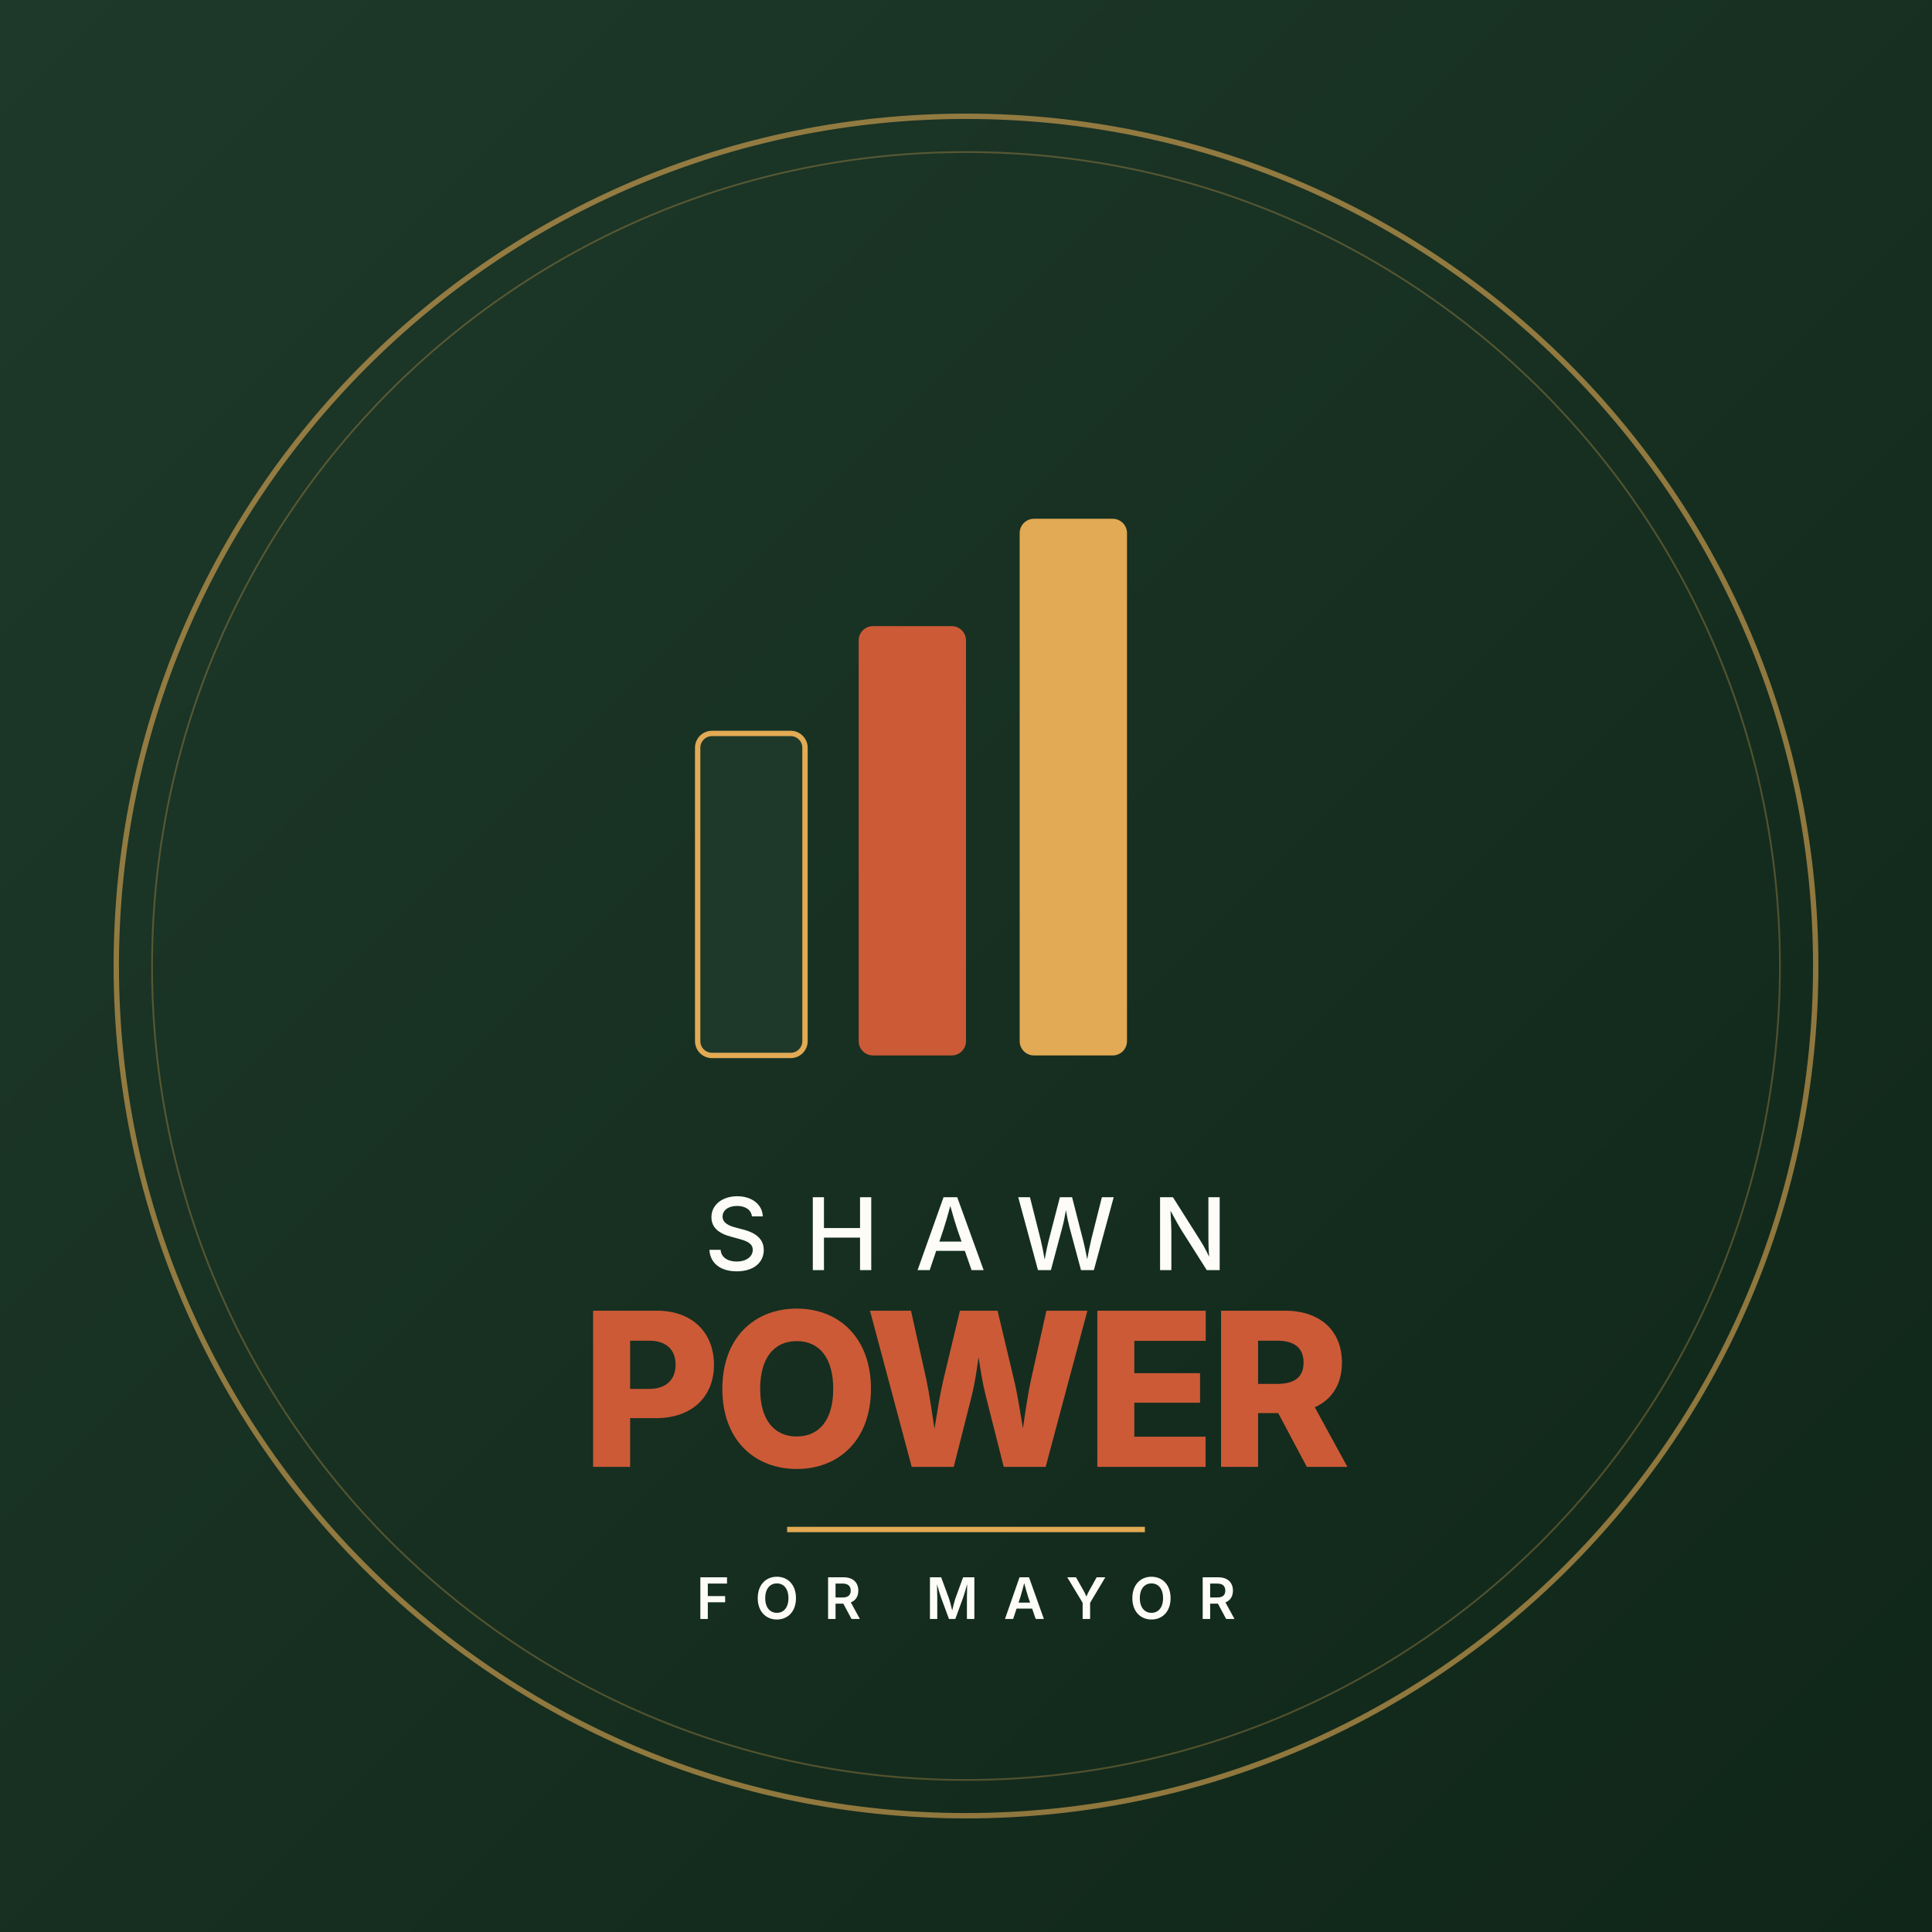
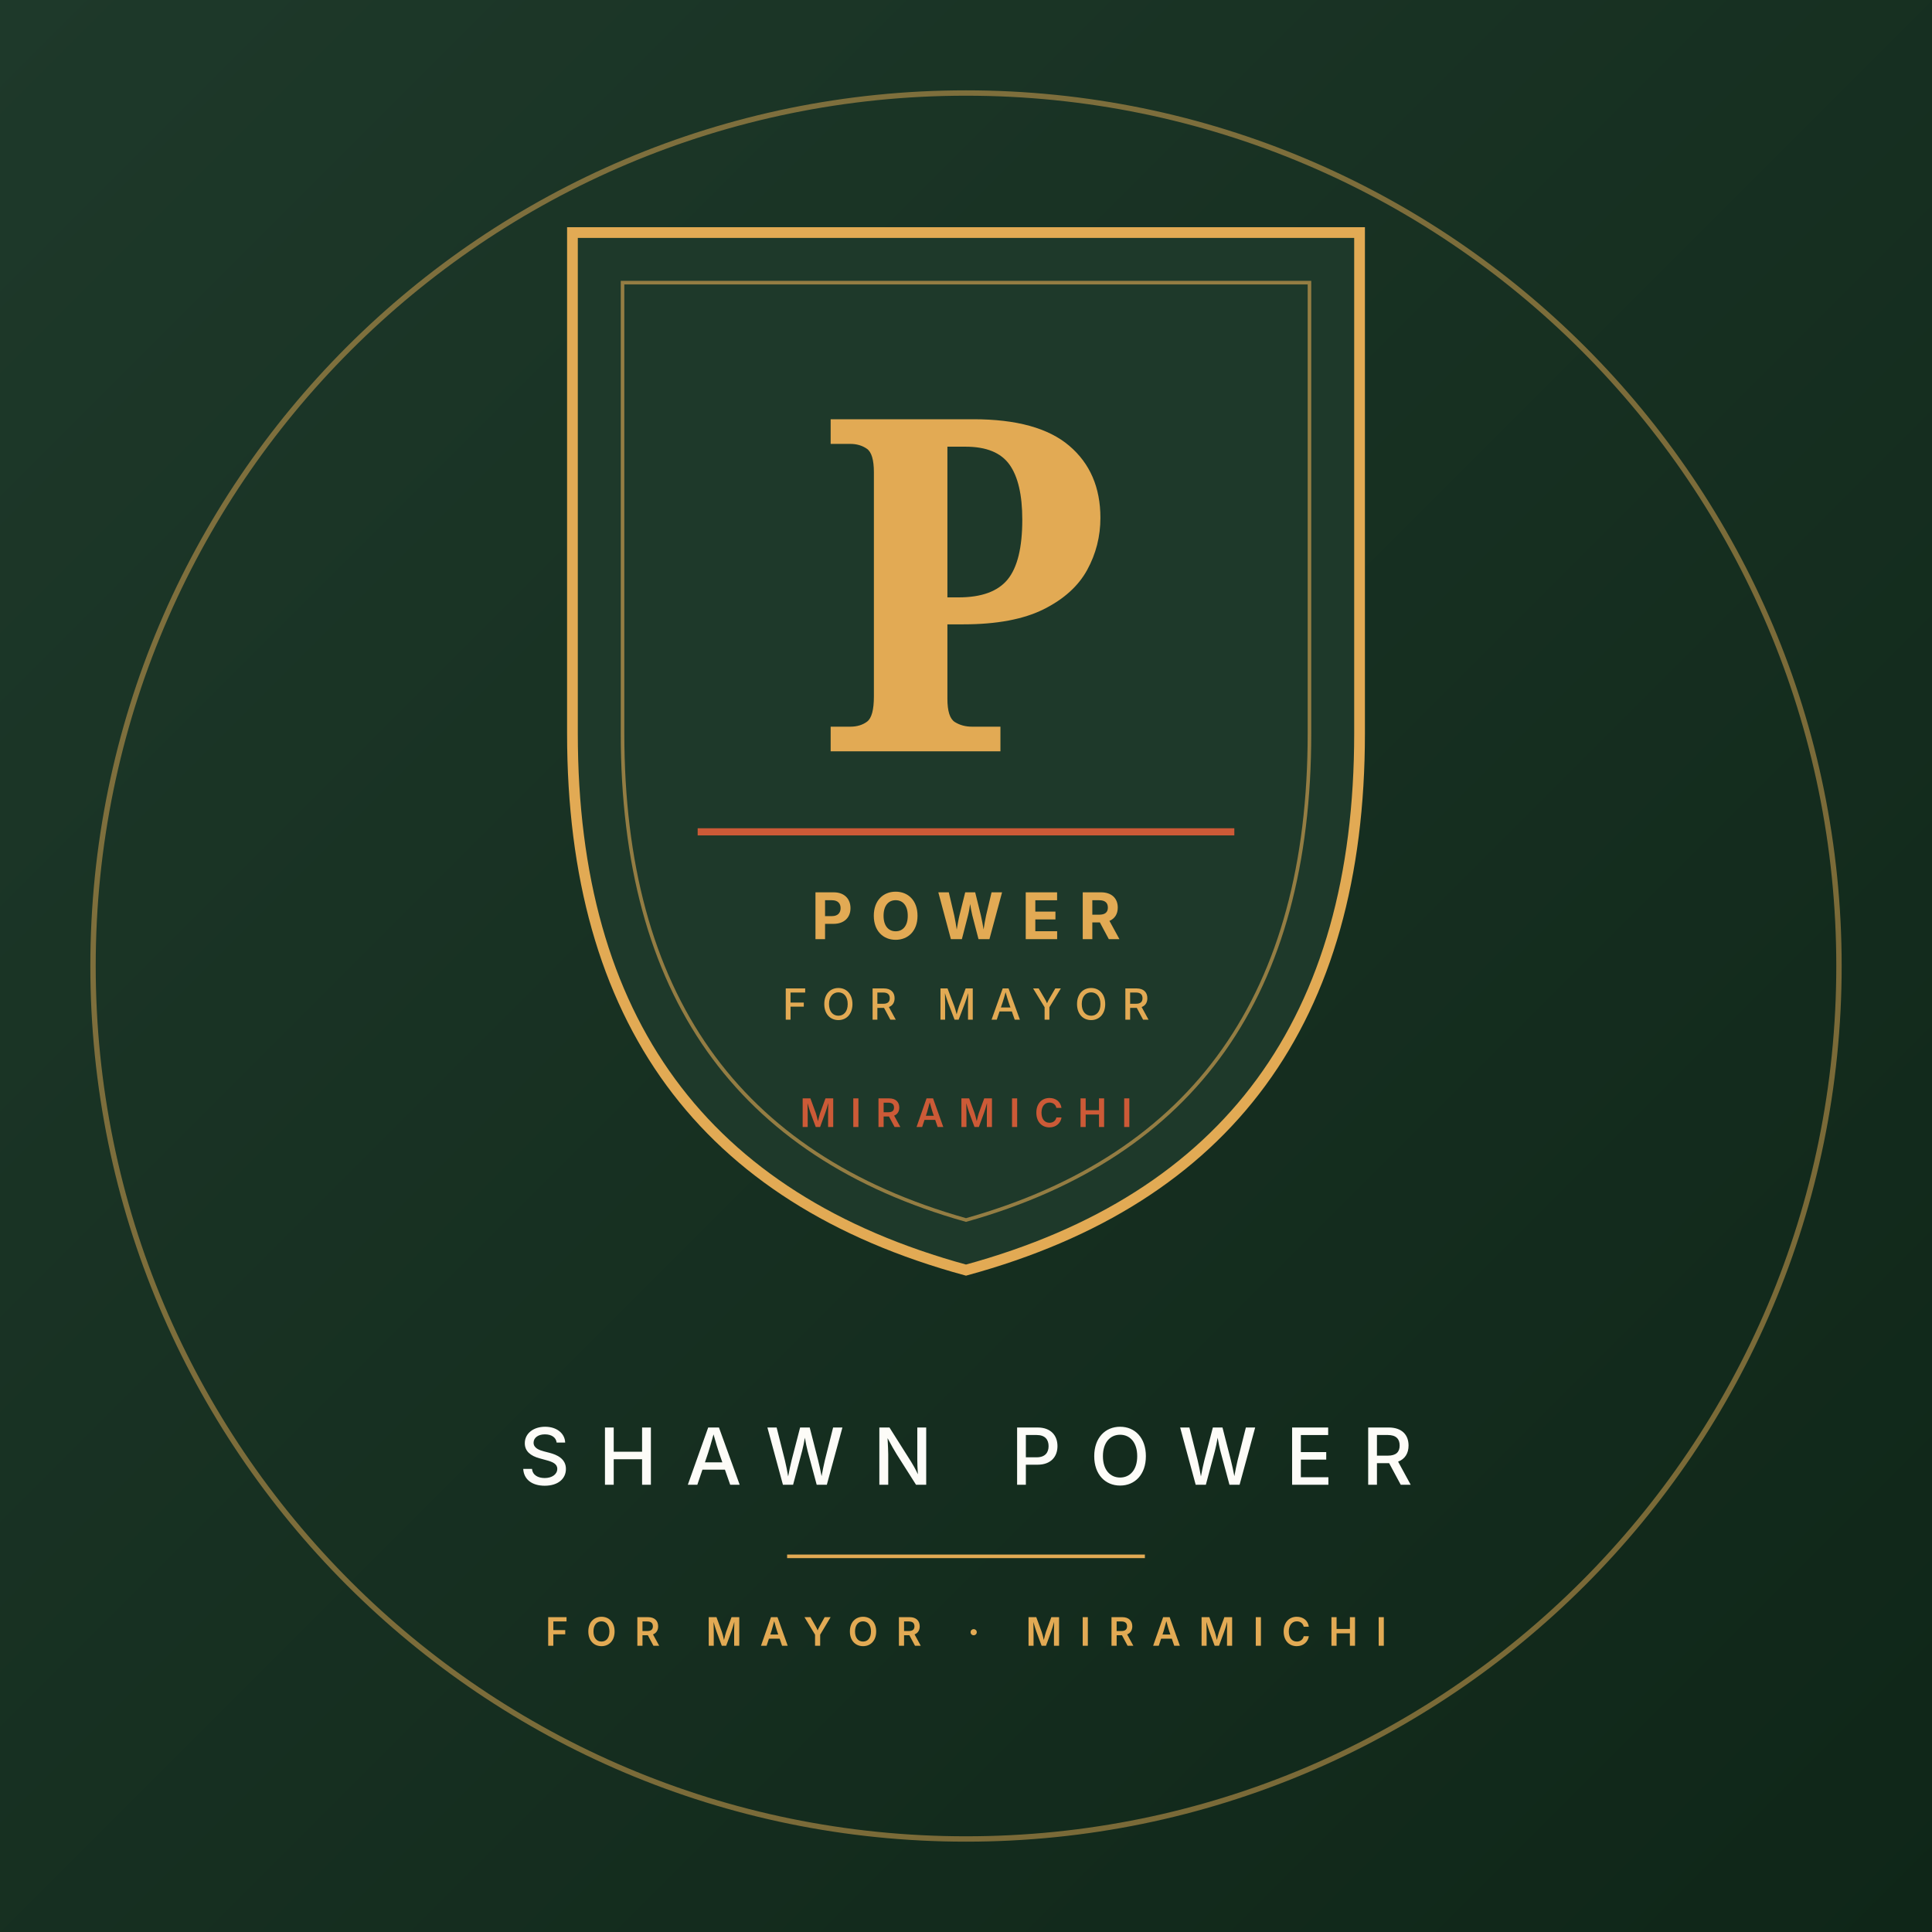
<svg xmlns="http://www.w3.org/2000/svg" viewBox="0 0 1080 1080" width="1080" height="1080">
  <defs>
    <linearGradient id="bg" x1="0" y1="0" x2="1" y2="1">
      <stop offset="0%" stop-color="#1E392A" />
      <stop offset="100%" stop-color="#0F2618" />
    </linearGradient>
  </defs>
  <rect width="1080" height="1080" fill="url(#bg)" />
-   <circle cx="540" cy="540" r="475" fill="none" stroke="#E2AA54" stroke-width="3" opacity="0.6" />
-   <circle cx="540" cy="540" r="455" fill="none" stroke="#E2AA54" stroke-width="1" opacity="0.3" />
-   <g transform="translate(390, 290)">
-     <rect x="0" y="120" width="60" height="180" rx="8" fill="#1E392A" stroke="#E2AA54" stroke-width="3" />
-     <rect x="90" y="60" width="60" height="240" rx="8" fill="#CC5A37" />
-     <rect x="180" y="0" width="60" height="300" rx="8" fill="#E2AA54" />
+   <circle cx="540" cy="540" r="488" fill="none" stroke="#E2AA54" stroke-width="3" opacity="0.5" />
+   <g transform="translate(320, 130)">
+     <path d="M 220 0 L 440 0 L 440 280 Q 440 520 220 580 Q 0 520 0 280 L 0 0 Z" fill="#1E392A" stroke="#E2AA54" stroke-width="6" />
+     <path d="M 220 28 L 412 28 L 412 280 Q 412 498 220 552 Q 28 498 28 280 L 28 28 Z" fill="none" stroke="#E2AA54" stroke-width="2" opacity="0.6" />
+     <text x="220" y="290" text-anchor="middle" font-family="'Playfair Display','Georgia',serif" font-size="260" font-weight="700" fill="#E2AA54">P</text>
+     <line x1="70" y1="335" x2="370" y2="335" stroke="#CC5A37" stroke-width="4" />
+     <text x="220" y="395" text-anchor="middle" font-family="'Outfit','Inter',sans-serif" font-size="36" font-weight="700" letter-spacing="10" fill="#E2AA54">POWER</text>
+     <text x="220" y="440" text-anchor="middle" font-family="'Outfit','Inter',sans-serif" font-size="24" font-weight="500" letter-spacing="8" fill="#E2AA54">FOR MAYOR</text>
+     <text x="220" y="500" text-anchor="middle" font-family="'Outfit','Inter',sans-serif" font-size="22" font-weight="600" letter-spacing="8" fill="#CC5A37">MIRAMICHI</text>
  </g>
-   <text x="540" y="710" text-anchor="middle" font-family="'Outfit','Inter',sans-serif" font-size="56" font-weight="500" letter-spacing="20" fill="#FDFCF8">SHAWN</text>
-   <text x="540" y="820" text-anchor="middle" font-family="'Outfit','Inter',sans-serif" font-size="120" font-weight="800" letter-spacing="-4" fill="#CC5A37">POWER</text>
-   <line x1="440" y1="855" x2="640" y2="855" stroke="#E2AA54" stroke-width="3" />
-   <text x="540" y="905" text-anchor="middle" font-family="'Outfit','Inter',sans-serif" font-size="32" font-weight="600" letter-spacing="14" fill="#FDFCF8">FOR MAYOR</text>
+   <text x="540" y="830" text-anchor="middle" font-family="'Outfit','Inter',sans-serif" font-size="44" font-weight="500" letter-spacing="16" fill="#FDFCF8">SHAWN POWER</text>
+   <line x1="440" y1="870" x2="640" y2="870" stroke="#E2AA54" stroke-width="2" />
+   <text x="540" y="920" text-anchor="middle" font-family="'Outfit','Inter',sans-serif" font-size="22" font-weight="600" letter-spacing="10" fill="#E2AA54">FOR MAYOR · MIRAMICHI</text>
</svg>
